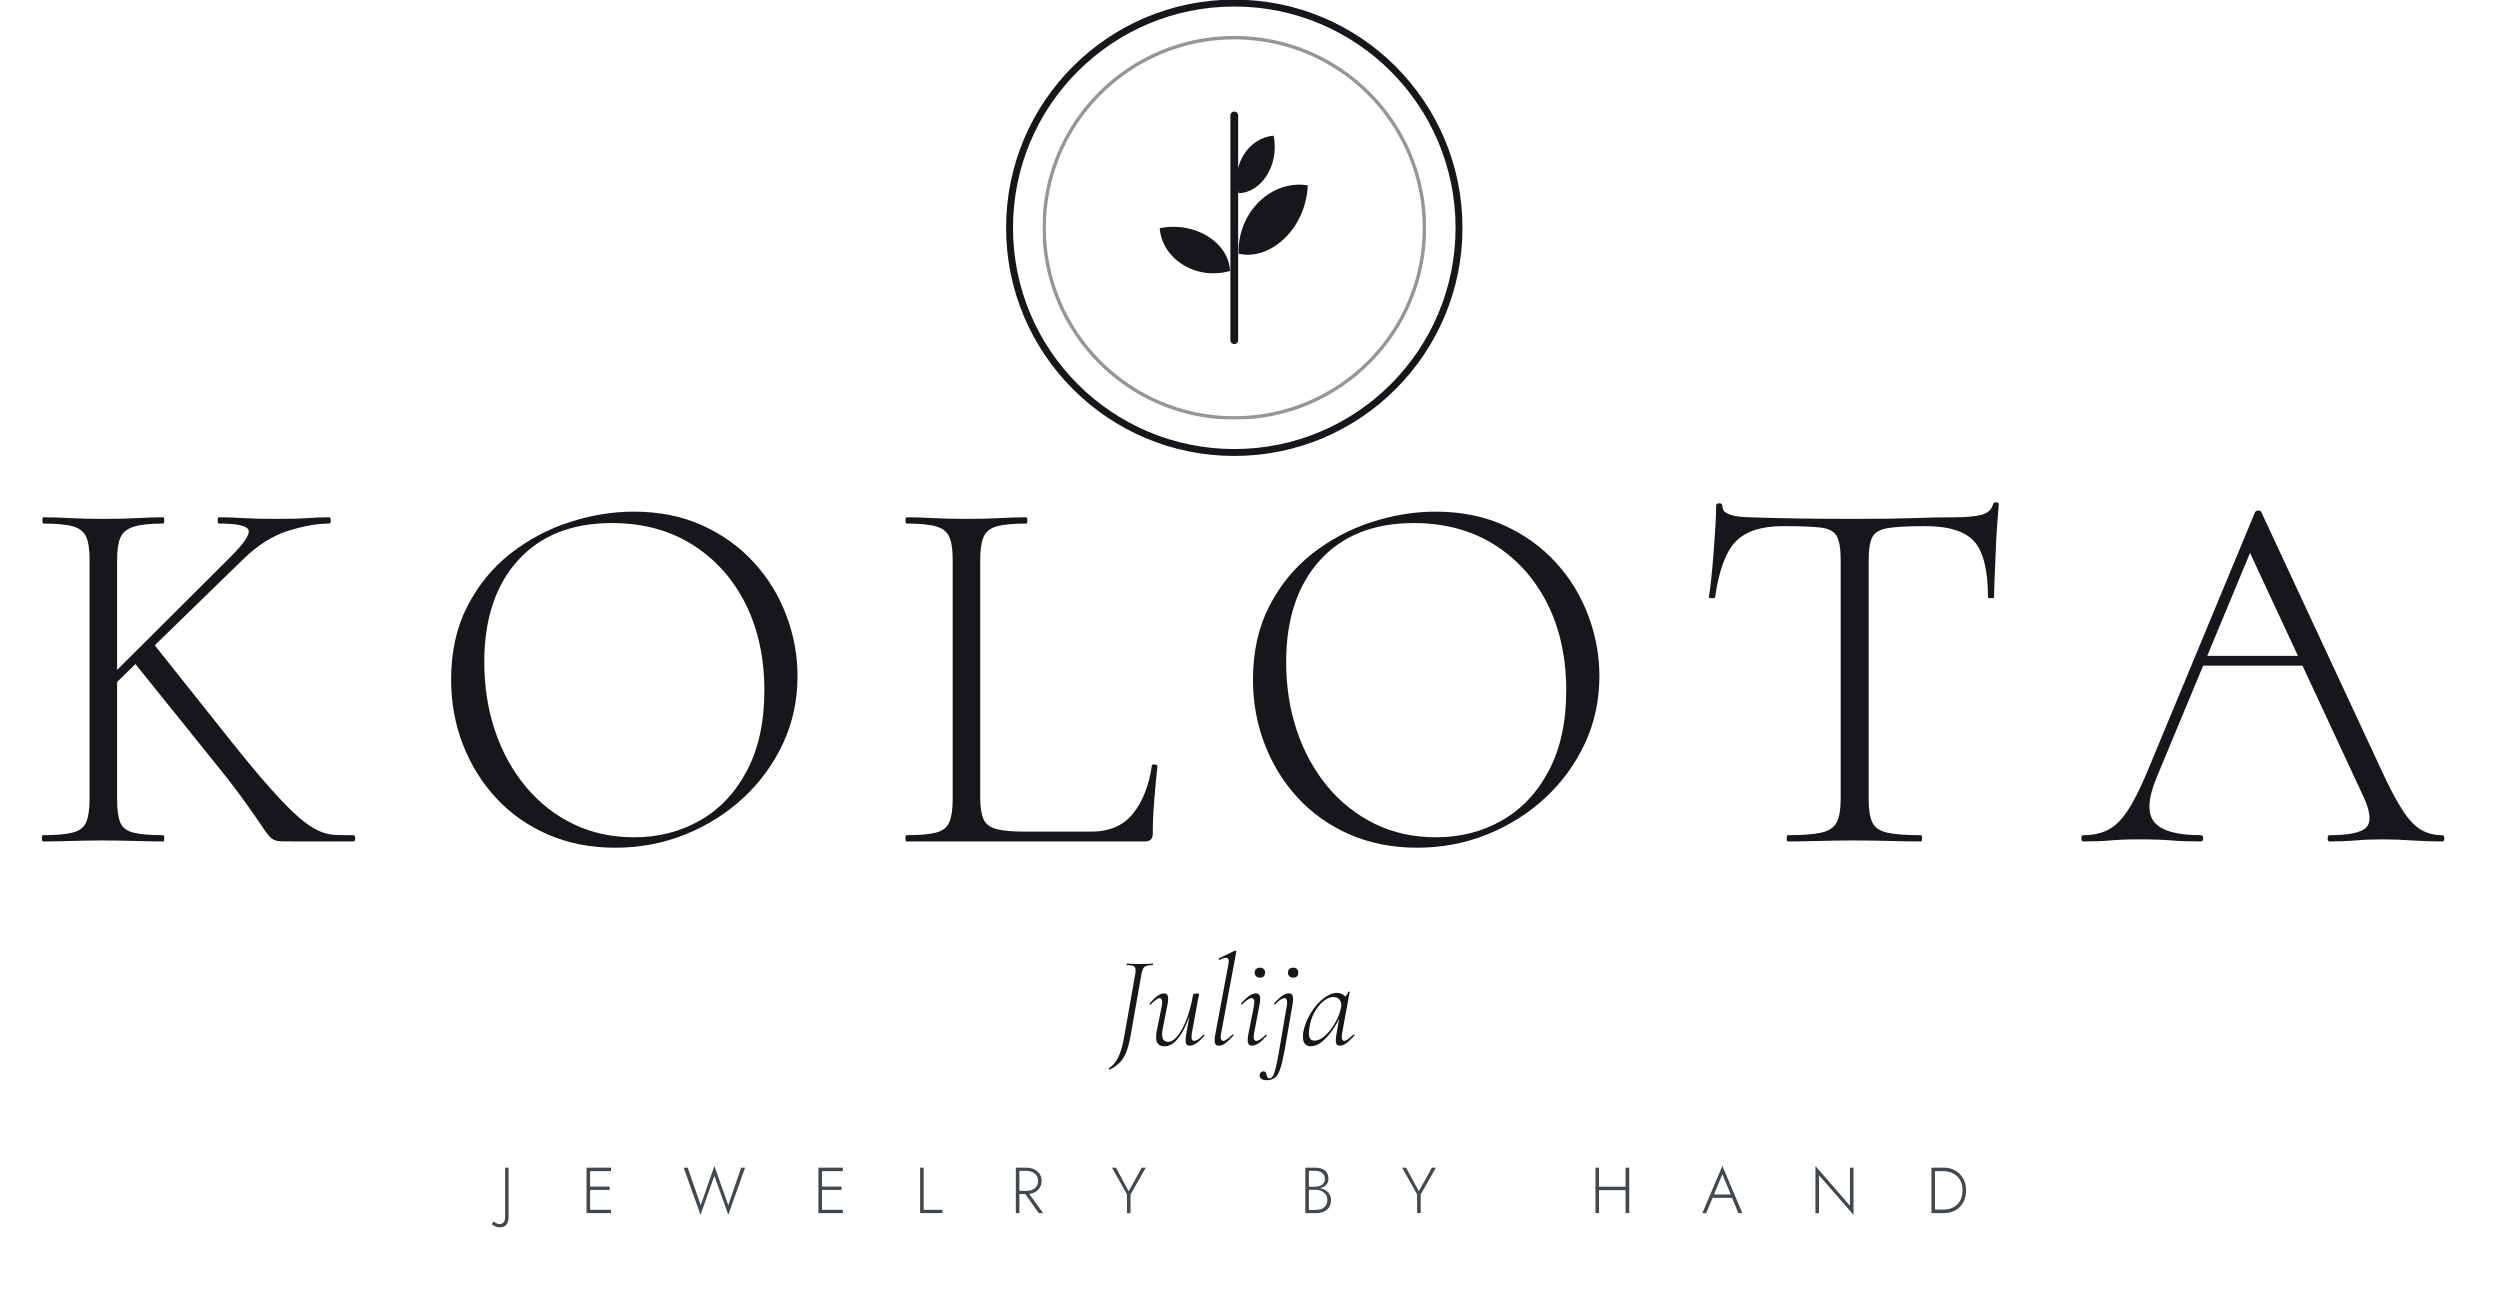
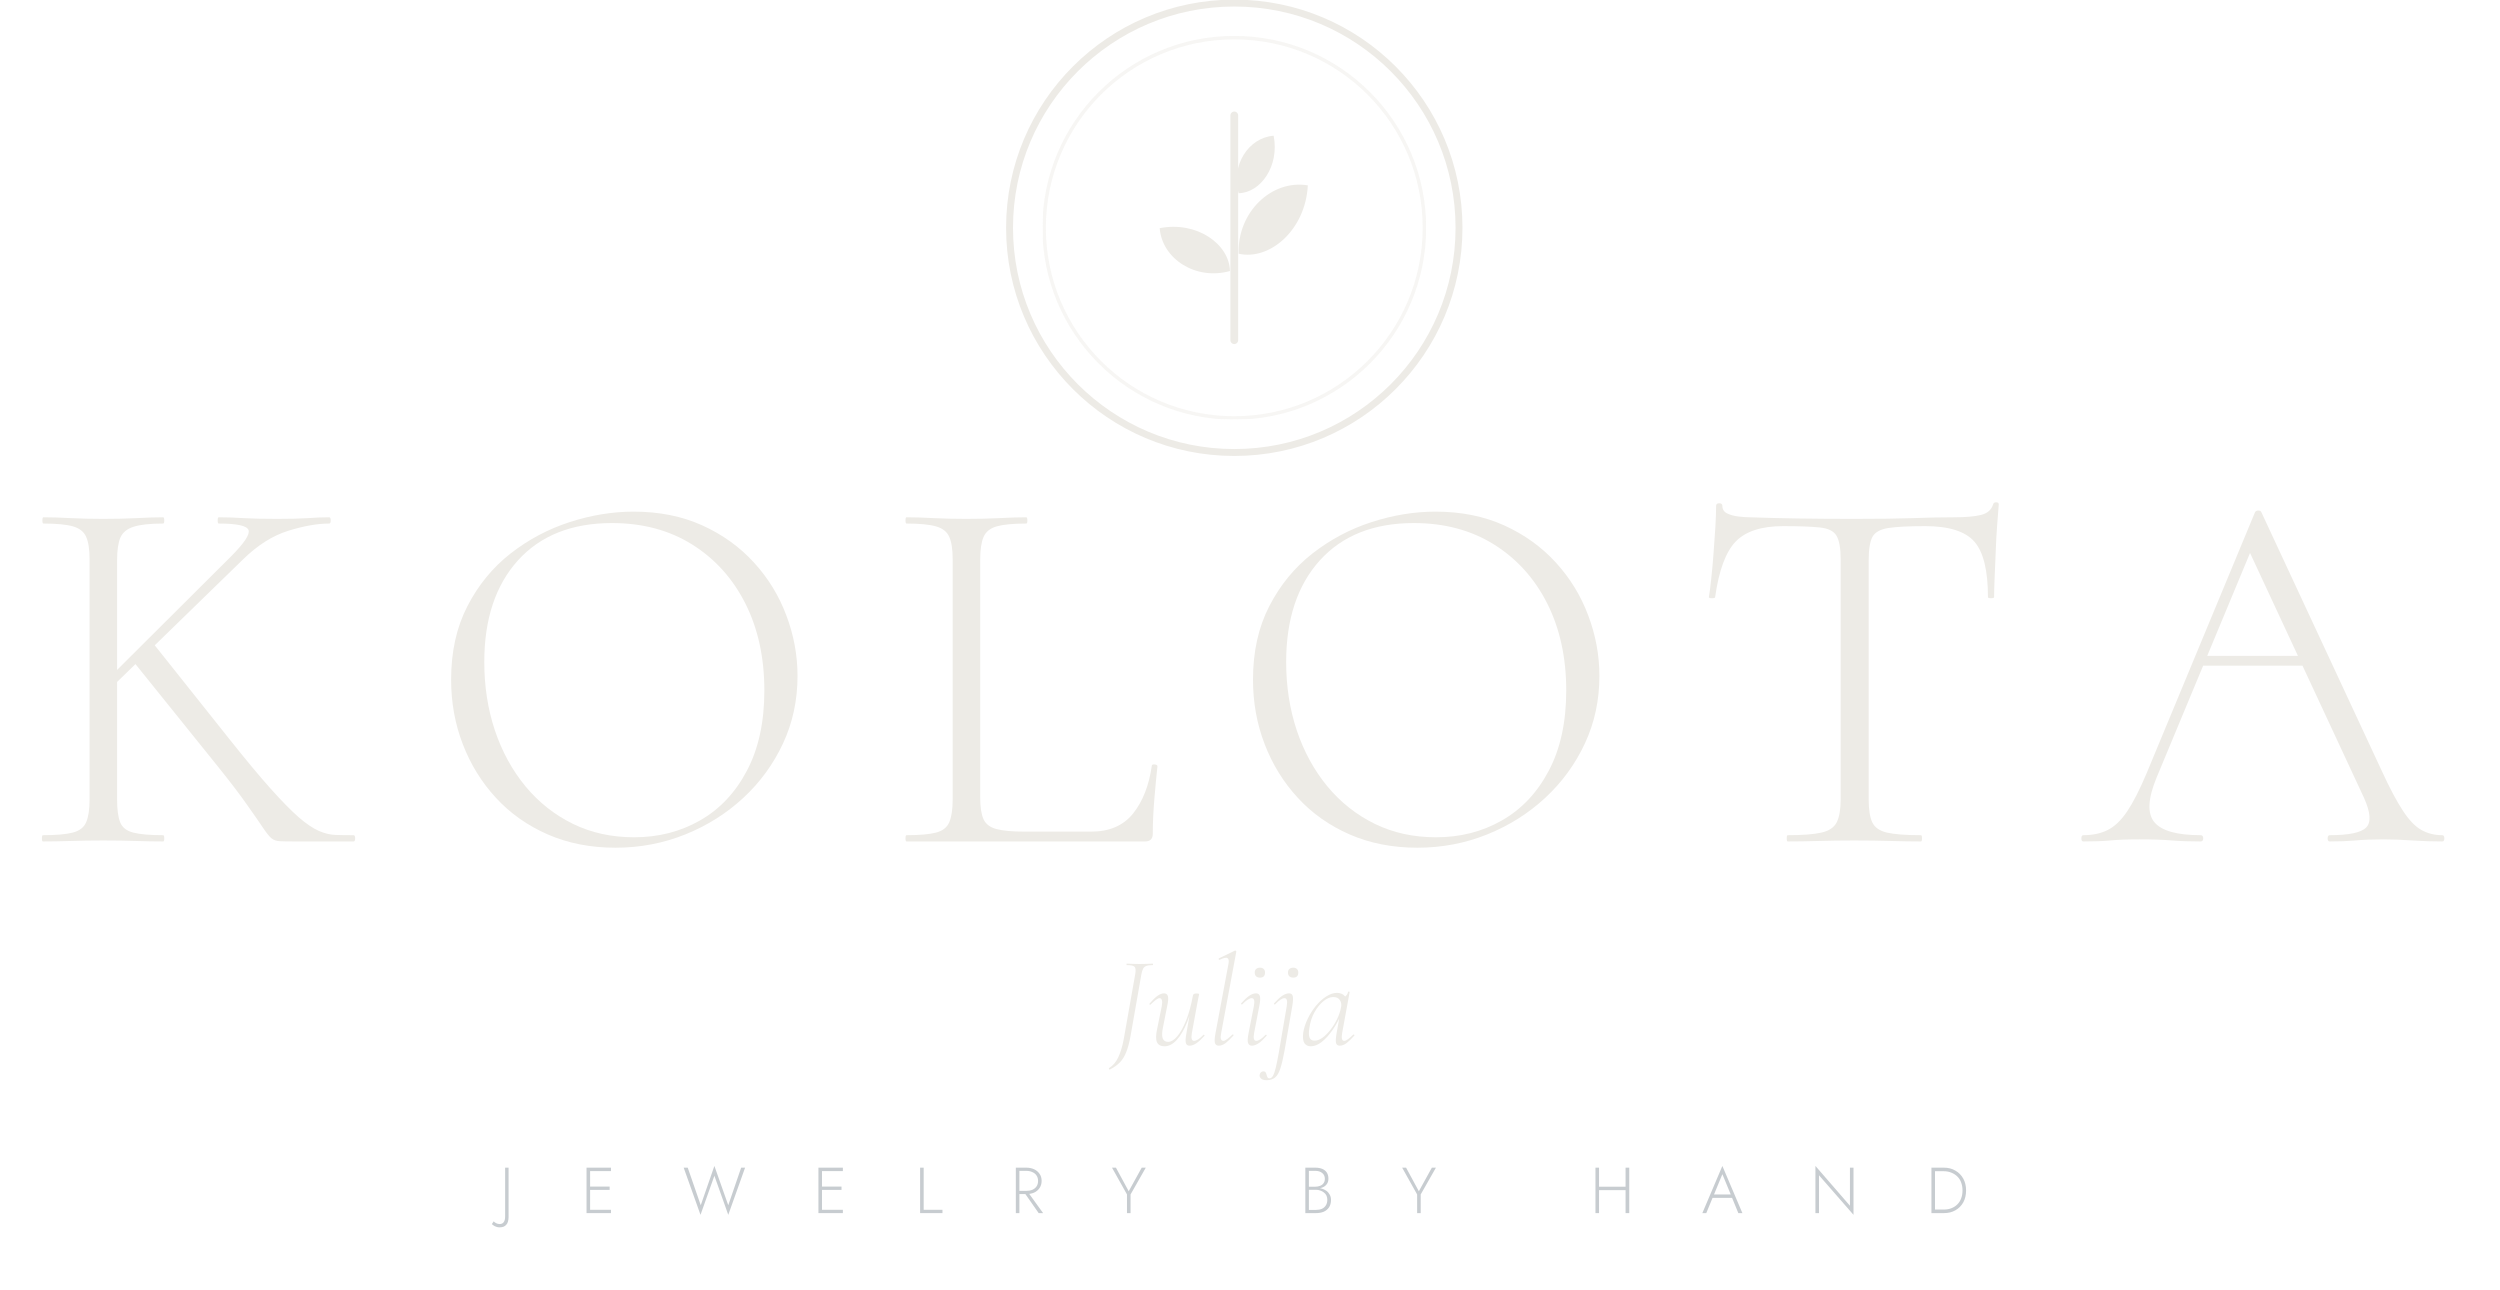
<svg xmlns="http://www.w3.org/2000/svg" xmlns:xlink="http://www.w3.org/1999/xlink" viewBox="148 318 318 164" role="img" aria-label="KOLOTA · Julija · jewelry by hand">
  <defs>
    <filter id="filter-remove-color" x="0%" y="0%" width="100%" height="100%">
      <feColorMatrix color-interpolation-filters="sRGB" values="0 0 0 0 1 0 0 0 0 1 0 0 0 0 1 0 0 0 1 0" />
    </filter>
    <g>
      <g id="glyph-0-0">
        <path d="M 8.312 -5.344 L 8.312 -35.891 C 8.312 -37.16 8.164 -38.113 7.875 -38.75 C 7.594 -39.395 7.035 -39.836 6.203 -40.078 C 5.367 -40.316 4.113 -40.438 2.438 -40.438 C 2.352 -40.438 2.312 -40.566 2.312 -40.828 C 2.312 -41.098 2.352 -41.234 2.438 -41.234 C 3.5 -41.234 4.676 -41.195 5.969 -41.125 C 7.27 -41.062 8.625 -41.031 10.031 -41.031 C 11.57 -41.031 12.977 -41.062 14.25 -41.125 C 15.52 -41.195 16.66 -41.234 17.672 -41.234 C 17.766 -41.234 17.812 -41.098 17.812 -40.828 C 17.812 -40.566 17.766 -40.438 17.672 -40.438 C 16.004 -40.438 14.754 -40.301 13.922 -40.031 C 13.086 -39.77 12.523 -39.312 12.234 -38.656 C 11.953 -38 11.812 -37.031 11.812 -35.75 L 11.812 -5.344 C 11.812 -4.07 11.941 -3.102 12.203 -2.438 C 12.461 -1.781 13.02 -1.344 13.875 -1.125 C 14.738 -0.906 16.004 -0.797 17.672 -0.797 C 17.766 -0.797 17.812 -0.66 17.812 -0.391 C 17.812 -0.129 17.766 0 17.672 0 C 16.617 0 15.469 -0.02 14.219 -0.062 C 12.969 -0.102 11.57 -0.125 10.031 -0.125 C 8.625 -0.125 7.258 -0.102 5.938 -0.062 C 4.613 -0.02 3.426 0 2.375 0 C 2.289 0 2.25 -0.129 2.25 -0.391 C 2.25 -0.66 2.289 -0.797 2.375 -0.797 C 4.039 -0.797 5.301 -0.906 6.156 -1.125 C 7.02 -1.344 7.594 -1.781 7.875 -2.438 C 8.164 -3.102 8.312 -4.07 8.312 -5.344 Z M 24.609 -9.562 L 13.781 -23.016 L 16.562 -25 L 26.062 -13.062 C 28.125 -10.469 29.867 -8.367 31.297 -6.766 C 32.734 -5.16 33.93 -3.938 34.891 -3.094 C 35.859 -2.258 36.719 -1.676 37.469 -1.344 C 38.219 -1.02 38.93 -0.848 39.609 -0.828 C 40.297 -0.805 41.055 -0.797 41.891 -0.797 C 42.023 -0.797 42.094 -0.66 42.094 -0.391 C 42.094 -0.129 42.023 0 41.891 0 C 39.91 0 38.328 0 37.141 0 C 35.953 0 35.07 0 34.5 0 C 33.625 0 32.961 -0.008 32.516 -0.031 C 32.078 -0.051 31.711 -0.18 31.422 -0.422 C 31.141 -0.672 30.781 -1.125 30.344 -1.781 C 29.906 -2.438 29.242 -3.391 28.359 -4.641 C 27.484 -5.898 26.234 -7.539 24.609 -9.562 Z M 9.375 -19.391 L 26.328 -36.281 C 27.992 -37.957 28.727 -39.066 28.531 -39.609 C 28.332 -40.16 27.066 -40.438 24.734 -40.438 C 24.648 -40.438 24.609 -40.566 24.609 -40.828 C 24.609 -41.098 24.648 -41.234 24.734 -41.234 C 25.797 -41.234 26.863 -41.195 27.938 -41.125 C 29.008 -41.062 30.426 -41.031 32.188 -41.031 C 33.82 -41.031 35.109 -41.062 36.047 -41.125 C 36.992 -41.195 37.91 -41.234 38.797 -41.234 C 38.922 -41.234 38.984 -41.098 38.984 -40.828 C 38.984 -40.566 38.922 -40.438 38.797 -40.438 C 37.297 -40.438 35.555 -40.129 33.578 -39.516 C 31.598 -38.898 29.688 -37.691 27.844 -35.891 L 10.953 -19.453 Z M 9.375 -19.391 " />
      </g>
      <g id="glyph-0-1">
        <path d="M 24.141 0.797 C 20.973 0.797 18.102 0.23 15.531 -0.891 C 12.957 -2.016 10.758 -3.566 8.938 -5.547 C 7.113 -7.523 5.707 -9.801 4.719 -12.375 C 3.727 -14.945 3.234 -17.68 3.234 -20.578 C 3.234 -24.141 3.926 -27.258 5.312 -29.938 C 6.695 -32.625 8.531 -34.859 10.812 -36.641 C 13.102 -38.422 15.609 -39.75 18.328 -40.625 C 21.055 -41.508 23.766 -41.953 26.453 -41.953 C 29.703 -41.953 32.613 -41.367 35.188 -40.203 C 37.758 -39.035 39.945 -37.461 41.75 -35.484 C 43.562 -33.504 44.938 -31.258 45.875 -28.75 C 46.82 -26.25 47.297 -23.68 47.297 -21.047 C 47.297 -17.961 46.68 -15.102 45.453 -12.469 C 44.223 -9.832 42.539 -7.523 40.406 -5.547 C 38.27 -3.566 35.805 -2.016 33.016 -0.891 C 30.223 0.23 27.266 0.797 24.141 0.797 Z M 26.516 -0.531 C 29.598 -0.531 32.391 -1.242 34.891 -2.672 C 37.398 -4.098 39.391 -6.207 40.859 -9 C 42.336 -11.789 43.078 -15.191 43.078 -19.203 C 43.078 -23.379 42.273 -27.062 40.672 -30.25 C 39.066 -33.438 36.812 -35.941 33.906 -37.766 C 31 -39.586 27.594 -40.5 23.688 -40.5 C 18.582 -40.5 14.598 -38.914 11.734 -35.75 C 8.879 -32.582 7.453 -28.273 7.453 -22.828 C 7.453 -19.742 7.898 -16.848 8.797 -14.141 C 9.703 -11.441 11 -9.066 12.688 -7.016 C 14.383 -4.973 16.398 -3.379 18.734 -2.234 C 21.066 -1.098 23.66 -0.531 26.516 -0.531 Z M 26.516 -0.531 " />
      </g>
      <g id="glyph-0-2">
        <path d="M 11.75 -35.828 L 11.75 -5.609 C 11.75 -4.379 11.891 -3.453 12.172 -2.828 C 12.453 -2.211 13 -1.797 13.812 -1.578 C 14.633 -1.359 15.836 -1.25 17.422 -1.25 L 25.859 -1.25 C 28.191 -1.25 29.973 -2.02 31.203 -3.562 C 32.43 -5.102 33.223 -7.125 33.578 -9.625 C 33.578 -9.758 33.695 -9.816 33.938 -9.797 C 34.176 -9.773 34.297 -9.695 34.297 -9.562 C 34.172 -8.414 34.039 -7.039 33.906 -5.438 C 33.77 -3.832 33.703 -2.348 33.703 -0.984 C 33.703 -0.328 33.375 0 32.719 0 L 2.375 0 C 2.289 0 2.25 -0.129 2.25 -0.391 C 2.25 -0.66 2.289 -0.797 2.375 -0.797 C 4.039 -0.797 5.289 -0.906 6.125 -1.125 C 6.969 -1.344 7.531 -1.781 7.812 -2.438 C 8.102 -3.102 8.25 -4.07 8.25 -5.344 L 8.25 -35.891 C 8.25 -37.16 8.102 -38.113 7.812 -38.75 C 7.531 -39.395 6.969 -39.836 6.125 -40.078 C 5.289 -40.316 4.039 -40.438 2.375 -40.438 C 2.289 -40.438 2.25 -40.566 2.25 -40.828 C 2.25 -41.098 2.289 -41.234 2.375 -41.234 C 3.426 -41.234 4.598 -41.195 5.891 -41.125 C 7.191 -41.062 8.551 -41.031 9.969 -41.031 C 11.457 -41.031 12.848 -41.062 14.141 -41.125 C 15.441 -41.195 16.598 -41.234 17.609 -41.234 C 17.703 -41.234 17.75 -41.098 17.75 -40.828 C 17.75 -40.566 17.703 -40.438 17.609 -40.438 C 15.941 -40.438 14.688 -40.316 13.844 -40.078 C 13.008 -39.836 12.453 -39.383 12.172 -38.719 C 11.891 -38.062 11.75 -37.098 11.75 -35.828 Z M 11.75 -35.828 " />
      </g>
      <g id="glyph-0-3">
        <path d="M 11.875 -40.109 C 9.102 -40.109 7.086 -39.445 5.828 -38.125 C 4.578 -36.812 3.711 -34.461 3.234 -31.078 C 3.234 -30.984 3.098 -30.938 2.828 -30.938 C 2.566 -30.938 2.438 -30.984 2.438 -31.078 C 2.531 -31.598 2.629 -32.363 2.734 -33.375 C 2.848 -34.383 2.945 -35.473 3.031 -36.641 C 3.125 -37.805 3.203 -38.926 3.266 -40 C 3.328 -41.082 3.359 -41.977 3.359 -42.688 C 3.359 -42.906 3.488 -43.016 3.75 -43.016 C 4.02 -43.016 4.156 -42.906 4.156 -42.688 C 4.156 -42.238 4.363 -41.914 4.781 -41.719 C 5.195 -41.52 5.68 -41.391 6.234 -41.328 C 6.785 -41.266 7.258 -41.234 7.656 -41.234 C 11.438 -41.098 15.852 -41.031 20.906 -41.031 C 24.031 -41.031 26.504 -41.062 28.328 -41.125 C 30.16 -41.195 31.93 -41.234 33.641 -41.234 C 35.098 -41.234 36.234 -41.332 37.047 -41.531 C 37.859 -41.727 38.375 -42.176 38.594 -42.875 C 38.633 -43.051 38.766 -43.141 38.984 -43.141 C 39.203 -43.141 39.312 -43.051 39.312 -42.875 C 39.27 -42.219 39.203 -41.336 39.109 -40.234 C 39.023 -39.141 38.961 -37.988 38.922 -36.781 C 38.879 -35.57 38.832 -34.445 38.781 -33.406 C 38.738 -32.375 38.719 -31.598 38.719 -31.078 C 38.719 -30.984 38.586 -30.938 38.328 -30.938 C 38.066 -30.938 37.938 -30.984 37.938 -31.078 C 37.938 -34.461 37.363 -36.812 36.219 -38.125 C 35.07 -39.445 32.984 -40.109 29.953 -40.109 C 27.879 -40.109 26.328 -40.031 25.297 -39.875 C 24.266 -39.719 23.582 -39.344 23.25 -38.75 C 22.926 -38.156 22.766 -37.156 22.766 -35.75 L 22.766 -5.344 C 22.766 -4.07 22.914 -3.102 23.219 -2.438 C 23.531 -1.781 24.156 -1.344 25.094 -1.125 C 26.039 -0.906 27.484 -0.797 29.422 -0.797 C 29.504 -0.797 29.547 -0.66 29.547 -0.391 C 29.547 -0.129 29.504 0 29.422 0 C 28.273 0 26.988 -0.02 25.562 -0.062 C 24.133 -0.102 22.582 -0.125 20.906 -0.125 C 19.32 -0.125 17.816 -0.102 16.391 -0.062 C 14.961 -0.02 13.656 0 12.469 0 C 12.383 0 12.344 -0.129 12.344 -0.391 C 12.344 -0.66 12.383 -0.797 12.469 -0.797 C 14.363 -0.797 15.789 -0.906 16.75 -1.125 C 17.719 -1.344 18.367 -1.781 18.703 -2.438 C 19.035 -3.102 19.203 -4.07 19.203 -5.344 L 19.203 -35.891 C 19.203 -37.297 19.023 -38.297 18.672 -38.891 C 18.316 -39.484 17.609 -39.832 16.547 -39.938 C 15.492 -40.051 13.938 -40.109 11.875 -40.109 Z M 11.875 -40.109 " />
      </g>
      <g id="glyph-0-4">
        <path d="M 13.984 -22.359 L 14.969 -23.609 L 28.562 -23.609 L 29.031 -22.359 Z M 45.781 -0.797 C 45.957 -0.797 46.047 -0.66 46.047 -0.391 C 46.047 -0.129 45.957 0 45.781 0 C 44.551 0 43.285 -0.039 41.984 -0.125 C 40.691 -0.219 39.453 -0.266 38.266 -0.266 C 36.898 -0.266 35.723 -0.219 34.734 -0.125 C 33.742 -0.039 32.656 0 31.469 0 C 31.289 0 31.203 -0.129 31.203 -0.391 C 31.203 -0.66 31.289 -0.797 31.469 -0.797 C 33.926 -0.797 35.473 -1.125 36.109 -1.781 C 36.754 -2.438 36.66 -3.691 35.828 -5.547 L 20.906 -37.609 L 22.172 -38.719 L 9.438 -8.109 C 8.332 -5.43 8.242 -3.539 9.172 -2.438 C 10.098 -1.344 12.055 -0.797 15.047 -0.797 C 15.266 -0.797 15.375 -0.66 15.375 -0.391 C 15.375 -0.129 15.266 0 15.047 0 C 13.723 0 12.508 -0.039 11.406 -0.125 C 10.312 -0.219 8.926 -0.266 7.25 -0.266 C 5.719 -0.266 4.477 -0.219 3.531 -0.125 C 2.582 -0.039 1.445 0 0.125 0 C -0.039 0 -0.125 -0.129 -0.125 -0.391 C -0.125 -0.66 -0.039 -0.797 0.125 -0.797 C 1.312 -0.797 2.344 -1.016 3.219 -1.453 C 4.102 -1.891 4.93 -2.68 5.703 -3.828 C 6.473 -4.973 7.301 -6.598 8.188 -8.703 L 21.969 -41.891 C 22.051 -42.023 22.191 -42.094 22.391 -42.094 C 22.586 -42.094 22.711 -42.023 22.766 -41.891 L 38.062 -9.031 C 39.07 -6.832 39.973 -5.129 40.766 -3.922 C 41.555 -2.711 42.348 -1.891 43.141 -1.453 C 43.93 -1.016 44.812 -0.797 45.781 -0.797 Z M 45.781 -0.797 " />
      </g>
      <g id="glyph-1-0">
        <path d="M -0.312 3.188 C -0.332 3.195 -0.359 3.172 -0.391 3.109 C -0.422 3.055 -0.426 3.02 -0.406 3 C 0.102 2.688 0.5 2.223 0.781 1.609 C 1.07 0.992 1.301 0.238 1.469 -0.656 L 2.938 -8.969 C 3.02 -9.438 2.992 -9.742 2.859 -9.891 C 2.734 -10.035 2.398 -10.109 1.859 -10.109 C 1.836 -10.109 1.828 -10.141 1.828 -10.203 C 1.828 -10.266 1.836 -10.297 1.859 -10.297 C 2.078 -10.297 2.328 -10.285 2.609 -10.266 C 2.891 -10.254 3.188 -10.25 3.5 -10.25 C 3.844 -10.25 4.148 -10.254 4.422 -10.266 C 4.703 -10.285 4.945 -10.297 5.156 -10.297 C 5.188 -10.297 5.203 -10.266 5.203 -10.203 C 5.203 -10.141 5.188 -10.109 5.156 -10.109 C 4.801 -10.109 4.531 -10.07 4.344 -10 C 4.164 -9.938 4.031 -9.82 3.938 -9.656 C 3.852 -9.488 3.781 -9.25 3.719 -8.938 L 2.344 -1.109 C 2.188 -0.242 2 0.453 1.781 0.984 C 1.57 1.516 1.301 1.945 0.969 2.281 C 0.645 2.613 0.215 2.914 -0.312 3.188 Z M -0.312 3.188 " />
      </g>
      <g id="glyph-1-1">
        <path d="M 2.188 0.219 C 1.719 0.219 1.398 0.043 1.234 -0.297 C 1.078 -0.641 1.082 -1.195 1.25 -1.969 L 1.844 -4.891 C 1.906 -5.234 1.91 -5.488 1.859 -5.656 C 1.805 -5.82 1.707 -5.906 1.562 -5.906 C 1.445 -5.906 1.289 -5.832 1.094 -5.688 C 0.895 -5.539 0.672 -5.344 0.422 -5.094 C 0.379 -5.051 0.336 -5.051 0.297 -5.094 C 0.254 -5.133 0.254 -5.176 0.297 -5.219 C 0.66 -5.645 0.988 -5.969 1.281 -6.188 C 1.582 -6.406 1.867 -6.516 2.141 -6.516 C 2.391 -6.516 2.551 -6.395 2.625 -6.156 C 2.695 -5.914 2.664 -5.492 2.531 -4.891 L 2.016 -2.281 C 1.867 -1.613 1.848 -1.125 1.953 -0.812 C 2.066 -0.5 2.301 -0.344 2.656 -0.344 C 3.02 -0.344 3.398 -0.57 3.797 -1.031 C 4.203 -1.5 4.582 -2.176 4.938 -3.062 C 5.289 -3.945 5.582 -5.016 5.812 -6.266 L 6 -6.25 C 5.781 -4.969 5.473 -3.844 5.078 -2.875 C 4.691 -1.906 4.25 -1.145 3.75 -0.594 C 3.258 -0.051 2.738 0.219 2.188 0.219 Z M 5.375 0.141 C 5.125 0.141 4.969 0.023 4.906 -0.203 C 4.844 -0.441 4.867 -0.863 4.984 -1.469 L 5.812 -6.266 C 5.844 -6.422 5.988 -6.5 6.25 -6.5 C 6.395 -6.5 6.488 -6.488 6.531 -6.469 C 6.57 -6.457 6.594 -6.43 6.594 -6.391 C 6.594 -6.359 6.562 -6.211 6.5 -5.953 C 6.445 -5.703 6.395 -5.43 6.344 -5.141 L 5.672 -1.469 C 5.555 -0.801 5.648 -0.469 5.953 -0.469 C 6.086 -0.469 6.258 -0.531 6.469 -0.656 C 6.676 -0.789 6.898 -0.984 7.141 -1.234 C 7.172 -1.273 7.207 -1.27 7.25 -1.219 C 7.301 -1.176 7.305 -1.141 7.266 -1.109 C 6.891 -0.691 6.551 -0.379 6.25 -0.172 C 5.945 0.035 5.656 0.141 5.375 0.141 Z M 5.375 0.141 " />
      </g>
      <g id="glyph-1-2">
        <path d="M 1.484 0.141 C 1.223 0.141 1.055 0.023 0.984 -0.203 C 0.922 -0.441 0.945 -0.863 1.062 -1.469 L 2.719 -10.328 C 2.781 -10.68 2.734 -10.906 2.578 -11 C 2.43 -11.102 2.098 -11.031 1.578 -10.781 C 1.535 -10.758 1.5 -10.781 1.469 -10.844 C 1.445 -10.914 1.457 -10.957 1.5 -10.969 L 3.531 -11.953 C 3.57 -11.973 3.613 -11.961 3.656 -11.922 C 3.695 -11.879 3.711 -11.844 3.703 -11.812 L 1.781 -1.469 C 1.707 -1.125 1.695 -0.867 1.75 -0.703 C 1.812 -0.547 1.914 -0.469 2.062 -0.469 C 2.176 -0.469 2.332 -0.539 2.531 -0.688 C 2.727 -0.832 2.953 -1.023 3.203 -1.266 C 3.242 -1.305 3.285 -1.305 3.328 -1.266 C 3.367 -1.223 3.367 -1.18 3.328 -1.141 C 2.961 -0.734 2.633 -0.414 2.344 -0.188 C 2.051 0.027 1.766 0.141 1.484 0.141 Z M 1.484 0.141 " />
      </g>
      <g id="glyph-1-3">
        <path d="M 1.812 0.141 C 1.57 0.141 1.41 0.027 1.328 -0.188 C 1.242 -0.406 1.266 -0.832 1.391 -1.469 L 2.062 -4.891 C 2.195 -5.566 2.102 -5.906 1.781 -5.906 C 1.645 -5.906 1.473 -5.836 1.266 -5.703 C 1.055 -5.566 0.832 -5.375 0.594 -5.125 C 0.562 -5.082 0.52 -5.082 0.469 -5.125 C 0.414 -5.176 0.414 -5.223 0.469 -5.266 C 0.832 -5.68 1.164 -5.992 1.469 -6.203 C 1.77 -6.41 2.062 -6.516 2.344 -6.516 C 2.602 -6.516 2.766 -6.395 2.828 -6.156 C 2.898 -5.914 2.875 -5.492 2.75 -4.891 L 2.094 -1.469 C 2.031 -1.125 2.023 -0.867 2.078 -0.703 C 2.129 -0.547 2.227 -0.469 2.375 -0.469 C 2.5 -0.469 2.664 -0.531 2.875 -0.656 C 3.082 -0.789 3.305 -0.984 3.547 -1.234 C 3.586 -1.273 3.629 -1.27 3.672 -1.219 C 3.711 -1.176 3.711 -1.141 3.672 -1.109 C 3.305 -0.691 2.973 -0.379 2.672 -0.172 C 2.367 0.035 2.082 0.141 1.812 0.141 Z M 2.844 -8.516 C 2.633 -8.516 2.469 -8.57 2.344 -8.688 C 2.227 -8.801 2.172 -8.961 2.172 -9.172 C 2.172 -9.359 2.227 -9.504 2.344 -9.609 C 2.469 -9.723 2.633 -9.781 2.844 -9.781 C 3.051 -9.781 3.207 -9.723 3.312 -9.609 C 3.426 -9.504 3.484 -9.359 3.484 -9.172 C 3.484 -8.734 3.27 -8.516 2.844 -8.516 Z M 2.844 -8.516 " />
      </g>
      <g id="glyph-1-4">
        <path d="M -0.375 4.531 C -0.719 4.531 -0.957 4.461 -1.094 4.328 C -1.238 4.191 -1.301 4.039 -1.281 3.875 C -1.258 3.719 -1.195 3.598 -1.094 3.516 C -1 3.441 -0.898 3.406 -0.797 3.406 C -0.672 3.406 -0.578 3.445 -0.516 3.531 C -0.461 3.625 -0.422 3.727 -0.391 3.844 C -0.367 3.969 -0.332 4.07 -0.281 4.156 C -0.227 4.25 -0.145 4.297 -0.031 4.297 C 0.145 4.297 0.297 4.188 0.422 3.969 C 0.547 3.75 0.664 3.398 0.781 2.922 C 0.895 2.441 1.02 1.82 1.156 1.062 L 2.172 -4.891 C 2.285 -5.566 2.191 -5.906 1.891 -5.906 C 1.598 -5.906 1.203 -5.645 0.703 -5.125 C 0.672 -5.082 0.629 -5.082 0.578 -5.125 C 0.535 -5.176 0.535 -5.223 0.578 -5.266 C 0.953 -5.68 1.289 -5.992 1.594 -6.203 C 1.906 -6.41 2.195 -6.516 2.469 -6.516 C 2.727 -6.516 2.883 -6.395 2.938 -6.156 C 3 -5.914 2.977 -5.492 2.875 -4.891 L 1.906 0.688 C 1.727 1.688 1.547 2.469 1.359 3.031 C 1.18 3.594 0.953 3.984 0.672 4.203 C 0.398 4.422 0.051 4.531 -0.375 4.531 Z M 3 -8.516 C 2.789 -8.516 2.625 -8.57 2.5 -8.688 C 2.383 -8.801 2.328 -8.961 2.328 -9.172 C 2.328 -9.359 2.383 -9.504 2.5 -9.609 C 2.625 -9.723 2.789 -9.781 3 -9.781 C 3.207 -9.781 3.363 -9.723 3.469 -9.609 C 3.582 -9.504 3.641 -9.359 3.641 -9.172 C 3.641 -8.734 3.426 -8.516 3 -8.516 Z M 3 -8.516 " />
      </g>
      <g id="glyph-1-5">
        <path d="M 1.312 0.219 C 0.969 0.219 0.703 0.086 0.516 -0.172 C 0.336 -0.441 0.285 -0.883 0.359 -1.5 C 0.453 -2.102 0.645 -2.703 0.938 -3.297 C 1.227 -3.898 1.578 -4.445 1.984 -4.938 C 2.398 -5.438 2.836 -5.832 3.297 -6.125 C 3.766 -6.426 4.219 -6.578 4.656 -6.578 C 4.844 -6.578 5.031 -6.539 5.219 -6.469 C 5.406 -6.395 5.566 -6.273 5.703 -6.109 C 5.836 -5.953 5.914 -5.738 5.938 -5.469 L 5.312 -5.891 C 5.426 -5.91 5.57 -6 5.75 -6.156 C 5.926 -6.312 6.031 -6.492 6.062 -6.703 C 6.082 -6.742 6.125 -6.754 6.188 -6.734 C 6.25 -6.723 6.273 -6.707 6.266 -6.688 L 5.312 -1.469 C 5.195 -0.801 5.285 -0.469 5.578 -0.469 C 5.703 -0.469 5.863 -0.539 6.062 -0.688 C 6.258 -0.832 6.477 -1.023 6.719 -1.266 C 6.758 -1.297 6.801 -1.289 6.844 -1.25 C 6.883 -1.207 6.891 -1.172 6.859 -1.141 C 6.492 -0.734 6.164 -0.414 5.875 -0.188 C 5.582 0.027 5.297 0.141 5.016 0.141 C 4.754 0.141 4.594 0.023 4.531 -0.203 C 4.477 -0.441 4.504 -0.863 4.609 -1.469 L 5.016 -3.781 L 5.281 -4.062 C 4.938 -3.238 4.539 -2.504 4.094 -1.859 C 3.645 -1.211 3.18 -0.703 2.703 -0.328 C 2.234 0.035 1.77 0.219 1.312 0.219 Z M 1.797 -0.5 C 2.117 -0.5 2.453 -0.617 2.797 -0.859 C 3.141 -1.109 3.473 -1.438 3.797 -1.844 C 4.117 -2.25 4.398 -2.695 4.641 -3.188 C 4.891 -3.688 5.062 -4.18 5.156 -4.672 C 5.25 -5.047 5.207 -5.367 5.031 -5.641 C 4.863 -5.922 4.566 -6.055 4.141 -6.047 C 3.742 -6.035 3.332 -5.852 2.906 -5.5 C 2.488 -5.156 2.113 -4.688 1.781 -4.094 C 1.457 -3.508 1.242 -2.844 1.141 -2.094 C 1.055 -1.57 1.062 -1.176 1.156 -0.906 C 1.258 -0.633 1.473 -0.5 1.797 -0.5 Z M 1.797 -0.5 " />
      </g>
      <g id="glyph-2-0">
        <path d="M -0.75 1.047 L -0.984 1.391 C -0.941 1.441 -0.875 1.5 -0.781 1.562 C -0.688 1.633 -0.57 1.691 -0.438 1.734 C -0.301 1.785 -0.16 1.812 -0.016 1.812 C 0.172 1.812 0.336 1.785 0.484 1.734 C 0.629 1.68 0.75 1.598 0.844 1.484 C 0.945 1.379 1.02 1.242 1.062 1.078 C 1.113 0.91 1.141 0.719 1.141 0.5 L 1.141 -5.781 L 0.703 -5.781 L 0.703 0.406 C 0.703 0.758 0.641 1.008 0.516 1.156 C 0.398 1.312 0.227 1.391 0 1.391 C -0.156 1.391 -0.301 1.352 -0.438 1.281 C -0.57 1.219 -0.676 1.141 -0.75 1.047 Z M -0.75 1.047 " />
      </g>
      <g id="glyph-2-1">
        <path d="M 0.938 0 L 3.797 0 L 3.797 -0.422 L 0.938 -0.422 Z M 0.938 -5.344 L 3.797 -5.344 L 3.797 -5.781 L 0.938 -5.781 Z M 0.938 -2.953 L 3.625 -2.953 L 3.625 -3.375 L 0.938 -3.375 Z M 0.688 -5.781 L 0.688 0 L 1.141 0 L 1.141 -5.781 Z M 0.688 -5.781 " />
      </g>
      <g id="glyph-2-2">
        <path d="M 5.781 -1 L 4.016 -6 L 2.281 -1 L 0.625 -5.781 L 0.109 -5.781 L 2.25 0.219 L 4.016 -4.75 L 5.781 0.219 L 7.922 -5.781 L 7.422 -5.781 Z M 5.781 -1 " />
      </g>
      <g id="glyph-2-3">
        <path d="M 0.688 -5.781 L 0.688 0 L 3.531 0 L 3.531 -0.422 L 1.141 -0.422 L 1.141 -5.781 Z M 0.688 -5.781 " />
      </g>
      <g id="glyph-2-4">
        <path d="M 1.672 -2.75 L 3.594 0 L 4.156 0 L 2.172 -2.75 Z M 0.688 -5.781 L 0.688 0 L 1.141 0 L 1.141 -5.781 Z M 0.938 -5.375 L 2.016 -5.375 C 2.305 -5.375 2.562 -5.32 2.781 -5.219 C 3.008 -5.125 3.188 -4.984 3.312 -4.797 C 3.445 -4.609 3.516 -4.375 3.516 -4.094 C 3.516 -3.82 3.453 -3.594 3.328 -3.406 C 3.203 -3.219 3.023 -3.07 2.797 -2.969 C 2.566 -2.875 2.305 -2.828 2.016 -2.828 L 0.938 -2.828 L 0.938 -2.422 L 2.016 -2.422 C 2.391 -2.422 2.723 -2.484 3.016 -2.609 C 3.305 -2.742 3.535 -2.938 3.703 -3.188 C 3.879 -3.445 3.969 -3.75 3.969 -4.094 C 3.969 -4.457 3.879 -4.758 3.703 -5 C 3.535 -5.25 3.305 -5.441 3.016 -5.578 C 2.723 -5.711 2.391 -5.781 2.016 -5.781 L 0.938 -5.781 Z M 0.938 -5.375 " />
      </g>
      <g id="glyph-2-5">
        <path d="M 3.859 -5.781 L 2.203 -2.781 L 0.578 -5.781 L 0.078 -5.781 L 1.984 -2.375 L 1.984 0 L 2.438 0 L 2.438 -2.375 L 4.375 -5.781 Z M 3.859 -5.781 " />
      </g>
      <g id="glyph-2-6">
</g>
      <g id="glyph-2-7">
        <path d="M 1.047 -3.109 L 1.984 -3.109 C 2.305 -3.109 2.586 -3.156 2.828 -3.25 C 3.078 -3.344 3.27 -3.484 3.406 -3.672 C 3.551 -3.859 3.625 -4.094 3.625 -4.375 C 3.625 -4.688 3.555 -4.945 3.422 -5.156 C 3.285 -5.363 3.094 -5.52 2.844 -5.625 C 2.594 -5.727 2.297 -5.781 1.953 -5.781 L 0.688 -5.781 L 0.688 0 L 2.031 0 C 2.406 0 2.734 -0.055 3.016 -0.172 C 3.305 -0.297 3.535 -0.484 3.703 -0.734 C 3.867 -0.984 3.953 -1.297 3.953 -1.672 C 3.953 -1.941 3.895 -2.172 3.781 -2.359 C 3.676 -2.555 3.535 -2.719 3.359 -2.844 C 3.18 -2.969 2.977 -3.062 2.75 -3.125 C 2.531 -3.188 2.301 -3.219 2.062 -3.219 L 1.047 -3.219 L 1.047 -2.969 L 2.031 -2.969 C 2.227 -2.969 2.41 -2.938 2.578 -2.875 C 2.754 -2.82 2.91 -2.738 3.047 -2.625 C 3.191 -2.52 3.301 -2.391 3.375 -2.234 C 3.445 -2.078 3.484 -1.898 3.484 -1.703 C 3.484 -1.41 3.422 -1.172 3.297 -0.984 C 3.18 -0.797 3.016 -0.648 2.797 -0.547 C 2.578 -0.453 2.32 -0.406 2.031 -0.406 L 1.141 -0.406 L 1.141 -5.375 L 1.953 -5.375 C 2.328 -5.375 2.625 -5.281 2.844 -5.094 C 3.062 -4.914 3.172 -4.672 3.172 -4.359 C 3.172 -4.129 3.113 -3.941 3 -3.797 C 2.895 -3.648 2.75 -3.539 2.562 -3.469 C 2.375 -3.395 2.172 -3.359 1.953 -3.359 L 1.047 -3.359 Z M 1.047 -3.109 " />
      </g>
      <g id="glyph-2-8">
        <path d="M 0.938 -2.922 L 4.828 -2.922 L 4.828 -3.359 L 0.938 -3.359 Z M 4.516 -5.781 L 4.516 0 L 4.984 0 L 4.984 -5.781 Z M 0.688 -5.781 L 0.688 0 L 1.141 0 L 1.141 -5.781 Z M 0.688 -5.781 " />
      </g>
      <g id="glyph-2-9">
        <path d="M 1.156 -1.938 L 4.109 -1.938 L 3.969 -2.375 L 1.297 -2.375 Z M 2.625 -4.953 L 3.766 -2.188 L 3.797 -2.094 L 4.656 0 L 5.172 0 L 2.625 -6 L 0.078 0 L 0.578 0 L 1.453 -2.125 L 1.5 -2.219 Z M 2.625 -4.953 " />
      </g>
      <g id="glyph-2-10">
        <path d="M 5.078 -5.781 L 5.078 -0.938 L 0.688 -6 L 0.688 0 L 1.141 0 L 1.141 -4.812 L 5.531 0.219 L 5.531 -5.781 Z M 5.078 -5.781 " />
      </g>
      <g id="glyph-2-11">
        <path d="M 0.688 -5.781 L 0.688 0 L 1.141 0 L 1.141 -5.781 Z M 2.266 0 C 2.828 0 3.316 -0.117 3.734 -0.359 C 4.16 -0.598 4.492 -0.93 4.734 -1.359 C 4.973 -1.797 5.094 -2.305 5.094 -2.891 C 5.094 -3.461 4.973 -3.961 4.734 -4.391 C 4.492 -4.828 4.16 -5.164 3.734 -5.406 C 3.316 -5.656 2.828 -5.781 2.266 -5.781 L 0.938 -5.781 L 0.938 -5.328 L 2.266 -5.328 C 2.617 -5.328 2.941 -5.266 3.234 -5.141 C 3.523 -5.023 3.773 -4.863 3.984 -4.656 C 4.203 -4.445 4.363 -4.191 4.469 -3.891 C 4.582 -3.586 4.641 -3.254 4.641 -2.891 C 4.641 -2.516 4.582 -2.176 4.469 -1.875 C 4.363 -1.582 4.203 -1.328 3.984 -1.109 C 3.773 -0.898 3.523 -0.738 3.234 -0.625 C 2.941 -0.508 2.617 -0.453 2.266 -0.453 L 0.938 -0.453 L 0.938 0 Z M 2.266 0 " />
      </g>
    </g>
    <clipPath id="clip-0">
      <path clip-rule="nonzero" d="M 147 314 L 465 314 L 465 478 L 147 478 Z M 147 314 " />
    </clipPath>
    <clipPath id="clip-1">
      <path clip-rule="nonzero" d="M 271 314 L 339 314 L 339 381 L 271 381 Z M 271 314 " />
    </clipPath>
    <clipPath id="clip-2">
      <path clip-rule="nonzero" d="M 280.594 322.566 L 329.406 322.566 L 329.406 371.383 L 280.594 371.383 Z M 280.594 322.566 " />
    </clipPath>
    <mask id="mask-0">
      <g filter="url(#filter-remove-color)">
-         <rect x="-61.2" y="-79.2" width="734.4" height="950.4" fill="rgb(0%, 0%, 0%)" fill-opacity="0.45" />
+         <rect x="-61.2" y="-79.2" width="734.4" height="950.4" fill="rgb(92.94%, 92.16%, 90.2%)" fill-opacity="0.45" />
      </g>
    </mask>
    <clipPath id="clip-3">
      <path clip-rule="nonzero" d="M 0.594 0.566 L 49.406 0.566 L 49.406 49.383 L 0.594 49.383 Z M 0.594 0.566 " />
    </clipPath>
    <clipPath id="clip-4">
      <rect x="0" y="0" width="50" height="50" />
    </clipPath>
    <g id="source-5" clip-path="url(#clip-4)">
      <g clip-path="url(#clip-3)">
-         <path fill="none" stroke-width="0.8" stroke-linecap="butt" stroke-linejoin="miter" stroke="rgb(8.235%, 9.019%, 10.196%)" stroke-opacity="1" stroke-miterlimit="4" d="M 44.001 0.002 C 44.001 24.298 24.303 44.003 0 44.003 C -24.303 44.003 -44.001 24.298 -44.001 0.002 C -44.001 -24.3 -24.303 -43.999 0 -43.999 C 24.303 -43.999 44.001 -24.3 44.001 0.002 Z M 44.001 0.002 " transform="matrix(0.549706, 0, 0, 0.549706, 25, 24.9753)" />
+         <path fill="none" stroke-width="0.8" stroke-linecap="butt" stroke-linejoin="miter" stroke="rgb(92.94%, 92.16%, 90.2%)" stroke-opacity="1" stroke-miterlimit="4" d="M 44.001 0.002 C 44.001 24.298 24.303 44.003 0 44.003 C -24.303 44.003 -44.001 24.298 -44.001 0.002 C -44.001 -24.3 -24.303 -43.999 0 -43.999 C 24.303 -43.999 44.001 -24.3 44.001 0.002 Z M 44.001 0.002 " transform="matrix(0.549706, 0, 0, 0.549706, 25, 24.9753)" />
      </g>
    </g>
    <clipPath id="clip-5">
      <path clip-rule="nonzero" d="M 194.84 445.703 L 277.734 445.703 L 277.734 446.141 L 194.84 446.141 Z M 194.84 445.703 " />
    </clipPath>
    <mask id="mask-1">
      <g filter="url(#filter-remove-color)">
-         <rect x="-61.2" y="-79.2" width="734.4" height="950.4" fill="rgb(0%, 0%, 0%)" fill-opacity="0.4" />
+         <rect x="-61.2" y="-79.2" width="734.4" height="950.4" fill="rgb(92.94%, 92.16%, 90.2%)" fill-opacity="0.4" />
      </g>
    </mask>
    <clipPath id="clip-6">
      <path clip-rule="nonzero" d="M 0.84 0.703 L 83.734 0.703 L 83.734 1.141 L 0.84 1.141 Z M 0.84 0.703 " />
    </clipPath>
    <clipPath id="clip-7">
      <rect x="0" y="0" width="84" height="2" />
    </clipPath>
    <g id="source-8" clip-path="url(#clip-7)">
      <g clip-path="url(#clip-6)">
-         <path fill="none" stroke-width="0.8" stroke-linecap="butt" stroke-linejoin="miter" stroke="rgb(8.235%, 9.019%, 10.196%)" stroke-opacity="1" stroke-miterlimit="4" d="M 150 263.999 L 300.002 263.999 " transform="matrix(0.549706, 0, 0, 0.549706, -81.3971, -144.2)" />
+         <path fill="none" stroke-width="0.8" stroke-linecap="butt" stroke-linejoin="miter" stroke="rgb(92.94%, 92.16%, 90.2%)" stroke-opacity="1" stroke-miterlimit="4" d="M 150 263.999 L 300.002 263.999 " transform="matrix(0.549706, 0, 0, 0.549706, -81.3971, -144.2)" />
      </g>
    </g>
    <clipPath id="clip-8">
      <path clip-rule="nonzero" d="M 332.266 445.703 L 415.16 445.703 L 415.16 446.141 L 332.266 446.141 Z M 332.266 445.703 " />
    </clipPath>
    <mask id="mask-2">
      <g filter="url(#filter-remove-color)">
-         <rect x="-61.2" y="-79.2" width="734.4" height="950.4" fill="rgb(0%, 0%, 0%)" fill-opacity="0.4" />
+         <rect x="-61.2" y="-79.2" width="734.4" height="950.4" fill="rgb(92.94%, 92.16%, 90.2%)" fill-opacity="0.4" />
      </g>
    </mask>
    <clipPath id="clip-9">
      <path clip-rule="nonzero" d="M 0.266 0.703 L 83.16 0.703 L 83.16 1.141 L 0.266 1.141 Z M 0.266 0.703 " />
    </clipPath>
    <clipPath id="clip-10">
      <rect x="0" y="0" width="84" height="2" />
    </clipPath>
    <g id="source-11" clip-path="url(#clip-10)">
      <g clip-path="url(#clip-9)">
-         <path fill="none" stroke-width="0.8" stroke-linecap="butt" stroke-linejoin="miter" stroke="rgb(8.235%, 9.019%, 10.196%)" stroke-opacity="1" stroke-miterlimit="4" d="M 399.998 263.999 L 550 263.999 " transform="matrix(0.549706, 0, 0, 0.549706, -219.3971, -144.2)" />
+         <path fill="none" stroke-width="0.8" stroke-linecap="butt" stroke-linejoin="miter" stroke="rgb(92.94%, 92.16%, 90.2%)" stroke-opacity="1" stroke-miterlimit="4" d="M 399.998 263.999 L 550 263.999 " transform="matrix(0.549706, 0, 0, 0.549706, -219.3971, -144.2)" />
      </g>
    </g>
  </defs>
  <g clip-path="url(#clip-0)">
-     <path fill-rule="evenodd" fill="rgb(8.235%, 9.019%, 10.196%)" fill-opacity="0.102" d="M 86.199 255.199 L 523.801 255.199 L 523.801 533.332 L 86.199 533.332 Z M 87 256 L 523 256 L 523 532.535 L 87 532.535 Z M 87 256 " />
+     <path fill-rule="evenodd" fill="rgb(92.94%, 92.16%, 90.2%)" fill-opacity="0.102" d="M 86.199 255.199 L 523.801 255.199 L 523.801 533.332 L 86.199 533.332 Z M 87 256 L 523 256 L 523 532.535 L 87 532.535 Z M 87 256 " />
  </g>
  <g clip-path="url(#clip-1)">
-     <path fill="none" stroke-width="1.6" stroke-linecap="butt" stroke-linejoin="miter" stroke="rgb(8.235%, 9.019%, 10.196%)" stroke-opacity="1" stroke-miterlimit="4" d="M 52.002 0.002 C 52.002 28.718 28.716 51.997 0 51.997 C -28.716 51.997 -52.002 28.718 -52.002 0.002 C -52.002 -28.72 -28.716 -52 0 -52 C 28.716 -52 52.002 -28.72 52.002 0.002 Z M 52.002 0.002 " transform="matrix(0.549706, 0, 0, 0.549706, 305, 346.9753)" />
+     <path fill="none" stroke-width="1.6" stroke-linecap="butt" stroke-linejoin="miter" stroke="rgb(92.94%, 92.16%, 90.2%)" stroke-opacity="1" stroke-miterlimit="4" d="M 52.002 0.002 C 52.002 28.718 28.716 51.997 0 51.997 C -28.716 51.997 -52.002 28.718 -52.002 0.002 C -52.002 -28.72 -28.716 -52 0 -52 C 28.716 -52 52.002 -28.72 52.002 0.002 Z M 52.002 0.002 " transform="matrix(0.549706, 0, 0, 0.549706, 305, 346.9753)" />
  </g>
  <g clip-path="url(#clip-2)">
    <g mask="url(#mask-0)">
      <use xlink:href="#source-5" transform="matrix(1, 0, 0, 1, 280, 322)" />
    </g>
  </g>
-   <path fill="none" stroke-width="1.8" stroke-linecap="round" stroke-linejoin="miter" stroke="rgb(8.235%, 9.019%, 10.196%)" stroke-opacity="1" stroke-miterlimit="4" d="M 0 26.003 C 0 4.003 0 -10.003 0 -25.999 " transform="matrix(0.549706, 0, 0, 0.549706, 305, 346.9753)" />
-   <path fill-rule="nonzero" fill="rgb(8.235%, 9.019%, 10.196%)" fill-opacity="1" d="M 305.551 350.273 C 305.387 344.961 309.766 340.812 314.355 341.578 C 314.066 347.246 309.512 351.168 305.551 350.273 Z M 305.551 350.273 " />
-   <path fill-rule="nonzero" fill="rgb(8.235%, 9.019%, 10.196%)" fill-opacity="1" d="M 304.449 352.473 C 300.121 353.691 295.82 350.949 295.512 347.023 C 300.223 346.098 304.371 349.035 304.449 352.473 Z M 304.449 352.473 " />
-   <path fill-rule="nonzero" fill="rgb(8.235%, 9.019%, 10.196%)" fill-opacity="1" d="M 305.551 342.578 C 304.551 339.035 306.797 335.516 310.008 335.262 C 310.766 339.117 308.363 342.516 305.551 342.578 Z M 305.551 342.578 " />
-   <g fill="rgb(8.235%, 9.019%, 10.196%)" fill-opacity="1">
+   <path fill="none" stroke-width="1.8" stroke-linecap="round" stroke-linejoin="miter" stroke="rgb(92.94%, 92.16%, 90.2%)" stroke-opacity="1" stroke-miterlimit="4" d="M 0 26.003 C 0 4.003 0 -10.003 0 -25.999 " transform="matrix(0.549706, 0, 0, 0.549706, 305, 346.9753)" />
+   <path fill-rule="nonzero" fill="rgb(92.94%, 92.16%, 90.2%)" fill-opacity="1" d="M 305.551 350.273 C 305.387 344.961 309.766 340.812 314.355 341.578 C 314.066 347.246 309.512 351.168 305.551 350.273 Z M 305.551 350.273 " />
+   <path fill-rule="nonzero" fill="rgb(92.94%, 92.16%, 90.2%)" fill-opacity="1" d="M 304.449 352.473 C 300.121 353.691 295.82 350.949 295.512 347.023 C 300.223 346.098 304.371 349.035 304.449 352.473 Z M 304.449 352.473 " />
+   <path fill-rule="nonzero" fill="rgb(92.94%, 92.16%, 90.2%)" fill-opacity="1" d="M 305.551 342.578 C 304.551 339.035 306.797 335.516 310.008 335.262 C 310.766 339.117 308.363 342.516 305.551 342.578 Z M 305.551 342.578 " />
+   <g fill="rgb(92.94%, 92.16%, 90.2%)" fill-opacity="1">
    <use xlink:href="#glyph-0-0" x="151.082" y="425.033" />
  </g>
-   <g fill="rgb(8.235%, 9.019%, 10.196%)" fill-opacity="1">
+   <g fill="rgb(92.94%, 92.16%, 90.2%)" fill-opacity="1">
    <use xlink:href="#glyph-0-1" x="202.148" y="425.033" />
  </g>
-   <g fill="rgb(8.235%, 9.019%, 10.196%)" fill-opacity="1">
+   <g fill="rgb(92.94%, 92.16%, 90.2%)" fill-opacity="1">
    <use xlink:href="#glyph-0-2" x="260.931" y="425.033" />
  </g>
-   <g fill="rgb(8.235%, 9.019%, 10.196%)" fill-opacity="1">
+   <g fill="rgb(92.94%, 92.16%, 90.2%)" fill-opacity="1">
    <use xlink:href="#glyph-0-1" x="304.147" y="425.033" />
  </g>
-   <g fill="rgb(8.235%, 9.019%, 10.196%)" fill-opacity="1">
+   <g fill="rgb(92.94%, 92.16%, 90.2%)" fill-opacity="1">
    <use xlink:href="#glyph-0-3" x="362.93" y="425.033" />
  </g>
-   <g fill="rgb(8.235%, 9.019%, 10.196%)" fill-opacity="1">
+   <g fill="rgb(92.94%, 92.16%, 90.2%)" fill-opacity="1">
    <use xlink:href="#glyph-0-4" x="412.874" y="425.033" />
  </g>
  <g clip-path="url(#clip-5)">
    <g mask="url(#mask-1)">
      <use xlink:href="#source-8" transform="matrix(1, 0, 0, 1, 194, 445)" />
    </g>
  </g>
-   <g fill="rgb(8.235%, 9.019%, 10.196%)" fill-opacity="1">
+   <g fill="rgb(92.94%, 92.16%, 90.2%)" fill-opacity="1">
    <use xlink:href="#glyph-1-0" x="289.465" y="450.87" />
    <use xlink:href="#glyph-1-1" x="293.934" y="450.87" />
    <use xlink:href="#glyph-1-2" x="301.553" y="450.87" />
    <use xlink:href="#glyph-1-3" x="305.429" y="450.87" />
    <use xlink:href="#glyph-1-4" x="309.502" y="450.87" />
    <use xlink:href="#glyph-1-5" x="313.41" y="450.87" />
  </g>
  <g clip-path="url(#clip-8)">
    <g mask="url(#mask-2)">
      <use xlink:href="#source-11" transform="matrix(1, 0, 0, 1, 332, 445)" />
    </g>
  </g>
-   <g fill="rgb(25.49%, 28.235%, 30.588%)" fill-opacity="1">
+   <g fill="rgb(78.04%, 80%, 81.57%)" fill-opacity="1">
    <use xlink:href="#glyph-2-0" x="211.55" y="472.308" />
  </g>
-   <g fill="rgb(25.49%, 28.235%, 30.588%)" fill-opacity="1">
+   <g fill="rgb(78.04%, 80%, 81.57%)" fill-opacity="1">
    <use xlink:href="#glyph-2-1" x="221.92" y="472.308" />
  </g>
-   <g fill="rgb(25.49%, 28.235%, 30.588%)" fill-opacity="1">
+   <g fill="rgb(78.04%, 80%, 81.57%)" fill-opacity="1">
    <use xlink:href="#glyph-2-2" x="234.854" y="472.308" />
  </g>
-   <g fill="rgb(25.49%, 28.235%, 30.588%)" fill-opacity="1">
+   <g fill="rgb(78.04%, 80%, 81.57%)" fill-opacity="1">
    <use xlink:href="#glyph-2-1" x="251.416" y="472.308" />
  </g>
-   <g fill="rgb(25.49%, 28.235%, 30.588%)" fill-opacity="1">
+   <g fill="rgb(78.04%, 80%, 81.57%)" fill-opacity="1">
    <use xlink:href="#glyph-2-3" x="264.35" y="472.308" />
  </g>
-   <g fill="rgb(25.49%, 28.235%, 30.588%)" fill-opacity="1">
+   <g fill="rgb(78.04%, 80%, 81.57%)" fill-opacity="1">
    <use xlink:href="#glyph-2-4" x="276.526" y="472.308" />
  </g>
-   <g fill="rgb(25.49%, 28.235%, 30.588%)" fill-opacity="1">
+   <g fill="rgb(78.04%, 80%, 81.57%)" fill-opacity="1">
    <use xlink:href="#glyph-2-5" x="289.369" y="472.308" />
  </g>
-   <g fill="rgb(25.49%, 28.235%, 30.588%)" fill-opacity="1">
+   <g fill="rgb(78.04%, 80%, 81.57%)" fill-opacity="1">
    <use xlink:href="#glyph-2-6" x="302.345" y="472.308" />
  </g>
-   <g fill="rgb(25.49%, 28.235%, 30.588%)" fill-opacity="1">
+   <g fill="rgb(78.04%, 80%, 81.57%)" fill-opacity="1">
    <use xlink:href="#glyph-2-7" x="313.35" y="472.308" />
  </g>
-   <g fill="rgb(25.49%, 28.235%, 30.588%)" fill-opacity="1">
+   <g fill="rgb(78.04%, 80%, 81.57%)" fill-opacity="1">
    <use xlink:href="#glyph-2-5" x="326.275" y="472.308" />
  </g>
-   <g fill="rgb(25.49%, 28.235%, 30.588%)" fill-opacity="1">
+   <g fill="rgb(78.04%, 80%, 81.57%)" fill-opacity="1">
    <use xlink:href="#glyph-2-6" x="339.251" y="472.308" />
  </g>
-   <g fill="rgb(25.49%, 28.235%, 30.588%)" fill-opacity="1">
+   <g fill="rgb(78.04%, 80%, 81.57%)" fill-opacity="1">
    <use xlink:href="#glyph-2-8" x="350.256" y="472.308" />
  </g>
-   <g fill="rgb(25.49%, 28.235%, 30.588%)" fill-opacity="1">
+   <g fill="rgb(78.04%, 80%, 81.57%)" fill-opacity="1">
    <use xlink:href="#glyph-2-9" x="364.46" y="472.308" />
  </g>
-   <g fill="rgb(25.49%, 28.235%, 30.588%)" fill-opacity="1">
+   <g fill="rgb(78.04%, 80%, 81.57%)" fill-opacity="1">
    <use xlink:href="#glyph-2-10" x="378.235" y="472.308" />
  </g>
-   <g fill="rgb(25.49%, 28.235%, 30.588%)" fill-opacity="1">
+   <g fill="rgb(78.04%, 80%, 81.57%)" fill-opacity="1">
    <use xlink:href="#glyph-2-11" x="392.991" y="472.308" />
  </g>
</svg>
